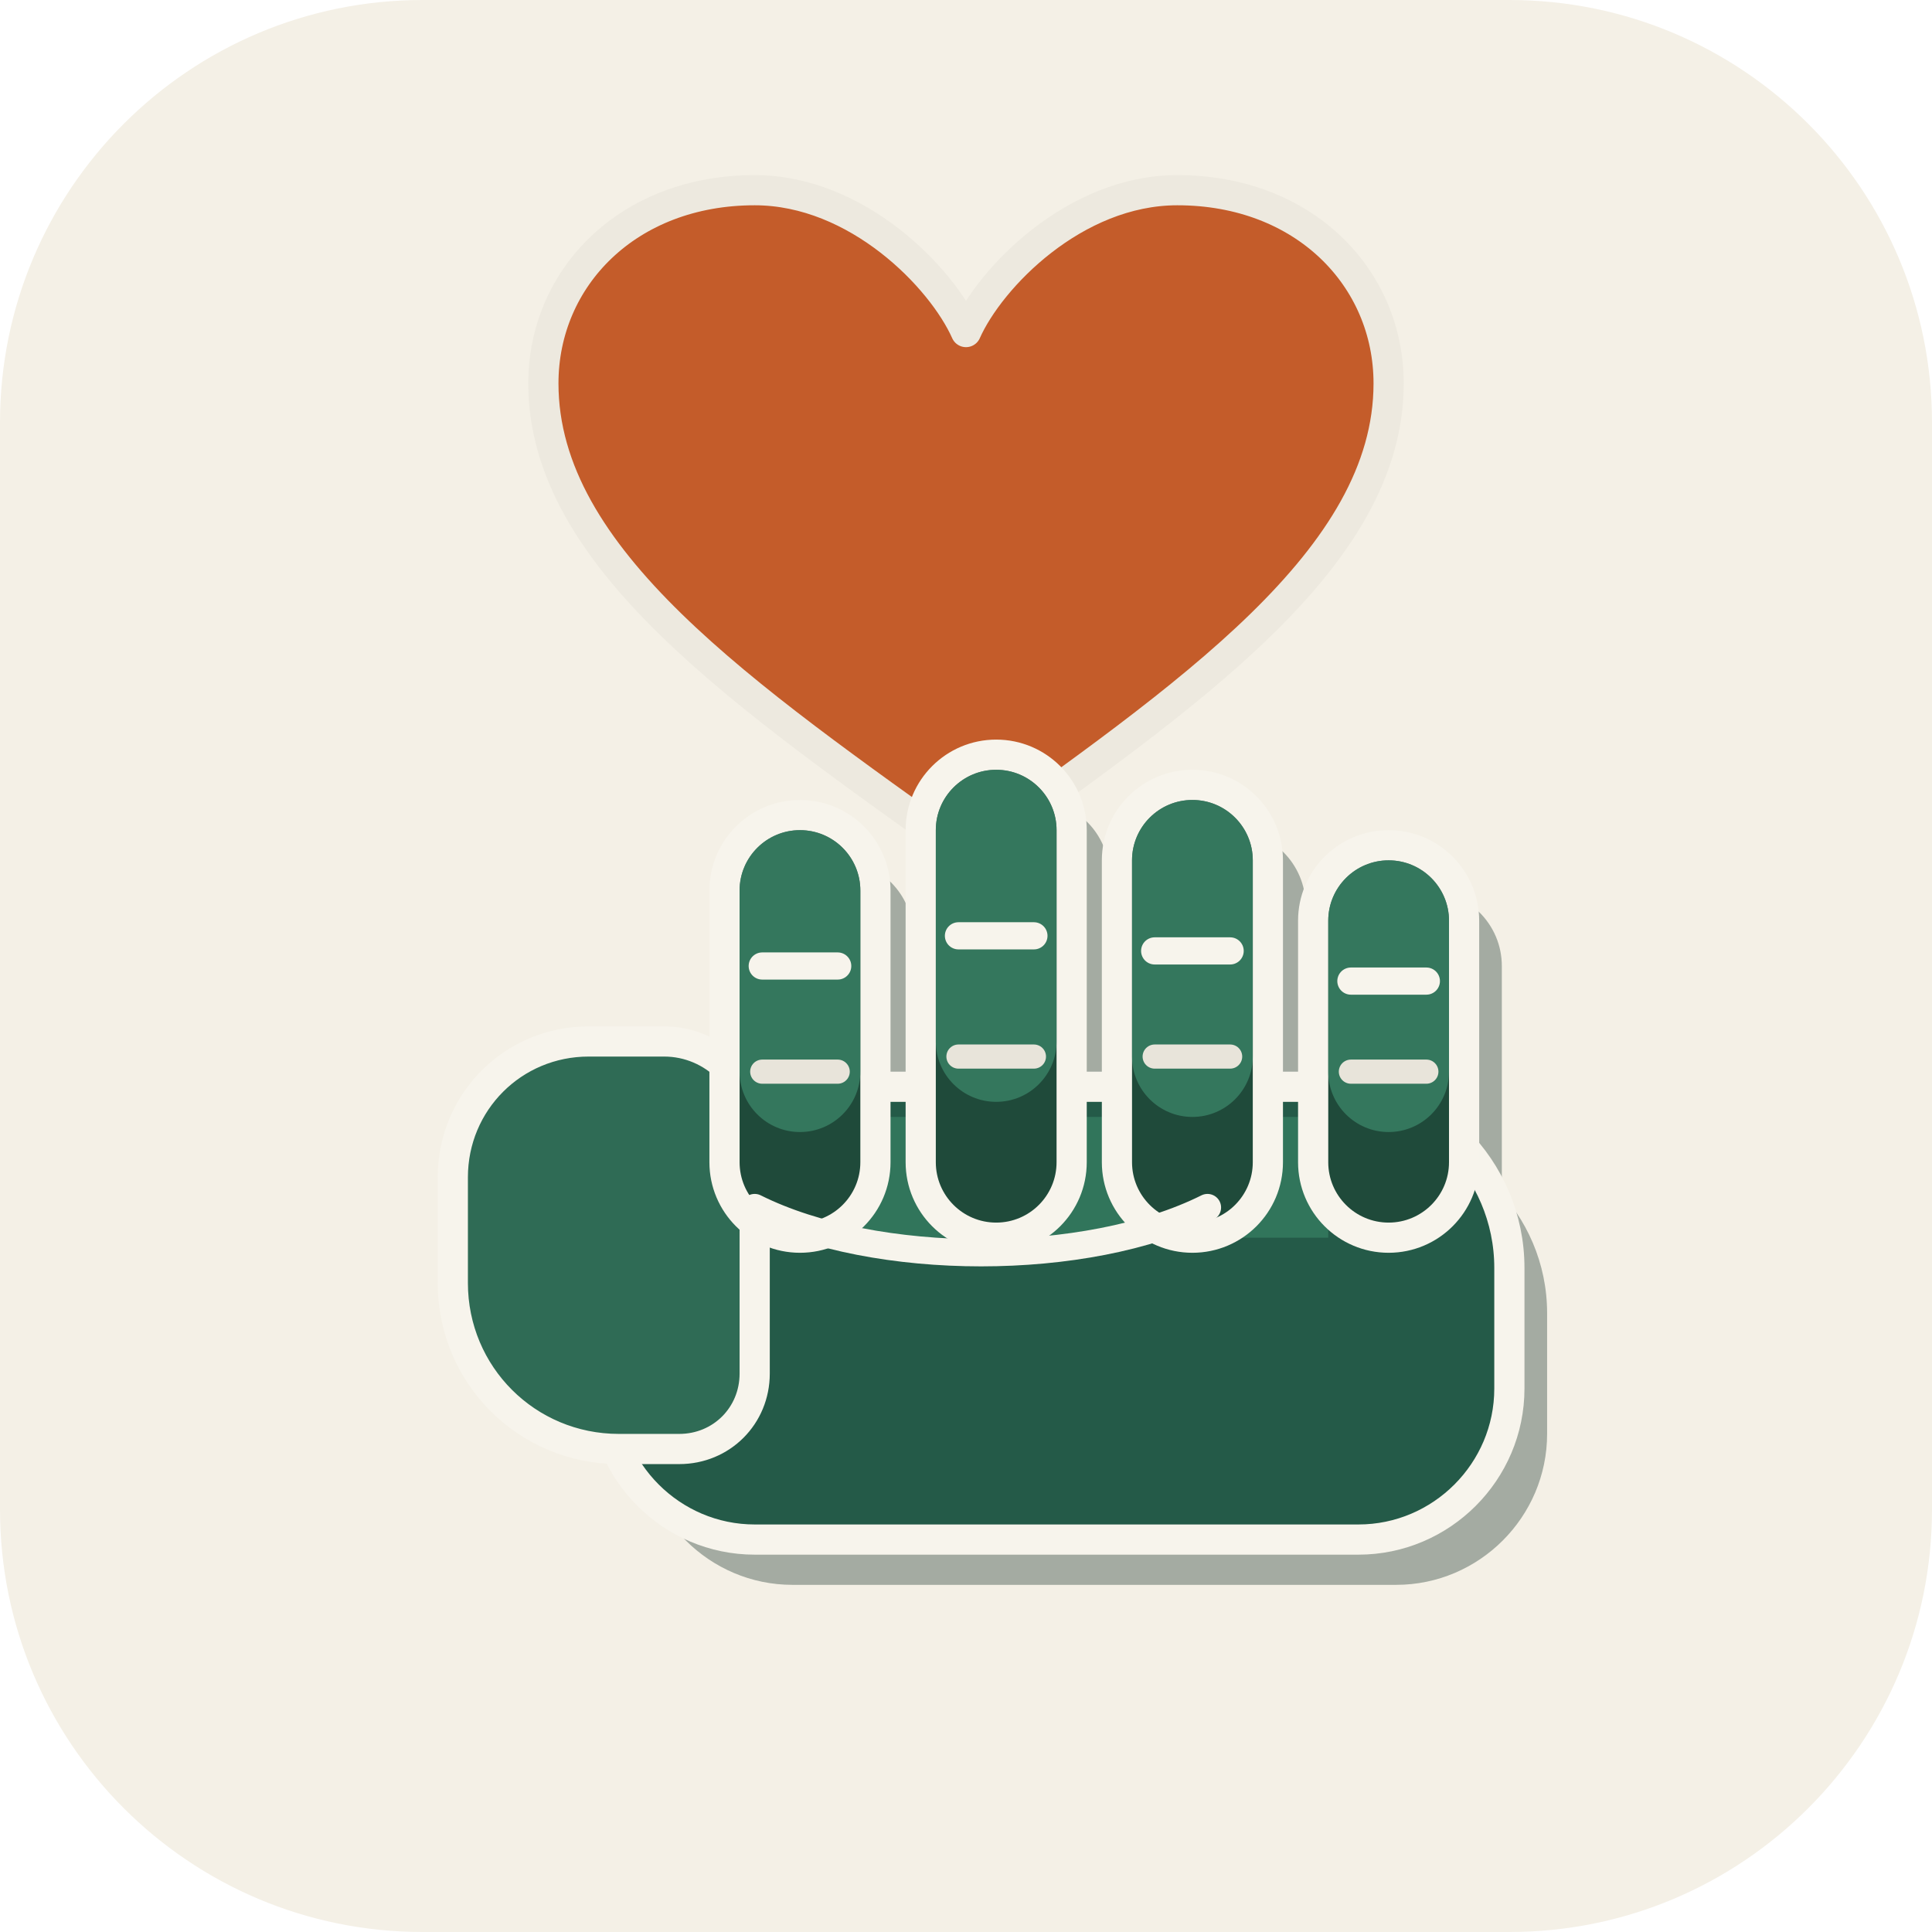
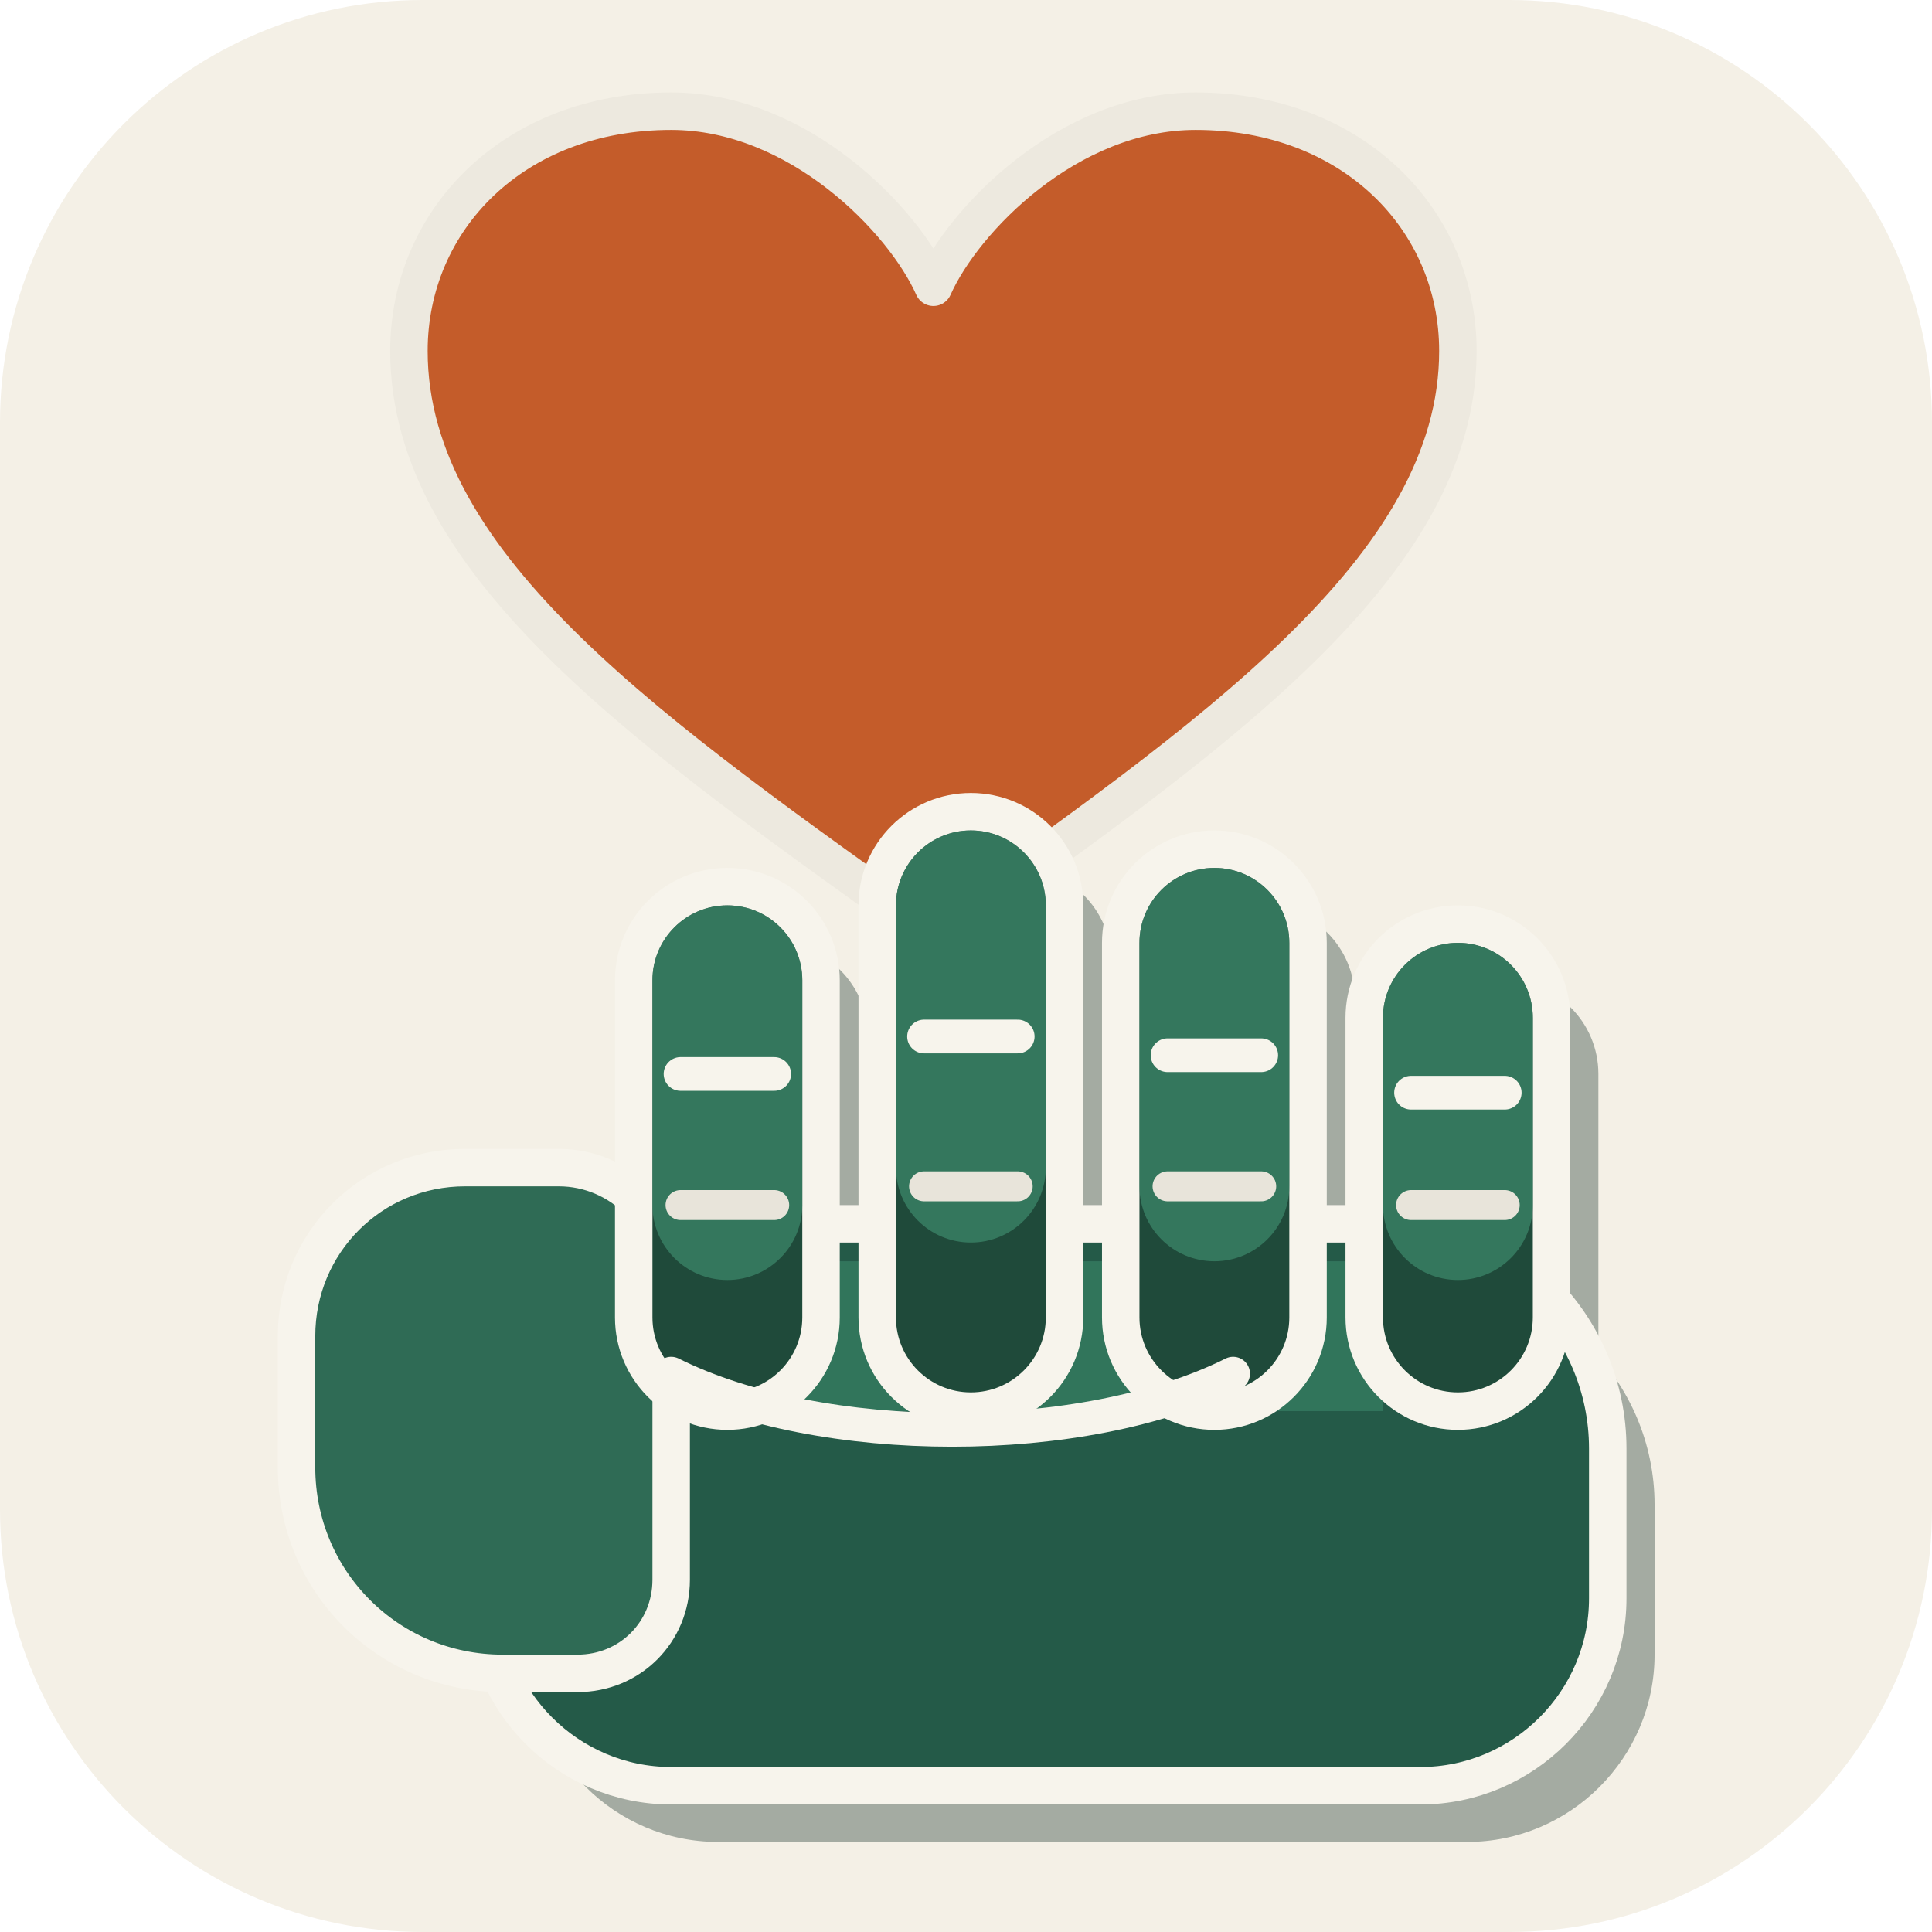
<svg xmlns="http://www.w3.org/2000/svg" viewBox="0 0 128 128" fill="none">
  <rect width="128" height="128" rx="28" fill="#F4F0E6" />
-   <path fill="#C45C2A" stroke="#EDE9DF" stroke-width="2" stroke-linejoin="round" d="M64 22c-1.6-3.6-7.2-9.4-14-9.4C41.6 12.6 36 18.4 36 25.4c0 11.6 13.2 20.6 28 31.2 14.8-10.6 28-19.6 28-31.2 0-7-5.6-12.8-14-12.8C71.2 12.6 65.6 18.4 64 22z" />
-   <g opacity="0.35" transform="translate(2.5 3)">
-     <path fill="#0D2A22" d="M40 84c0-6.6 5.4-12 12-12h36c6.6 0 12 5.4 12 12v8c0 5.5-4.5 10-10 10H50c-5.5 0-10-4.5-10-10v-8z" />
-     <rect x="48" y="54" width="10" height="28" rx="5" fill="#0D2A22" />
-     <rect x="61" y="50" width="10" height="32" rx="5" fill="#0D2A22" />
-     <rect x="74" y="52" width="10" height="30" rx="5" fill="#0D2A22" />
-     <rect x="87" y="56" width="10" height="26" rx="5" fill="#0D2A22" />
+   <g transform="translate(18.406 6) scale(1.241) translate(-29 -11.5)">
+     <path fill="#C45C2A" stroke="#EDE9DF" stroke-width="2" stroke-linejoin="round" d="M64 22c-1.6-3.6-7.2-9.4-14-9.4C41.6 12.6 36 18.4 36 25.4c0 11.6 13.2 20.6 28 31.2 14.8-10.6 28-19.6 28-31.2 0-7-5.6-12.8-14-12.8C71.2 12.6 65.6 18.4 64 22z" />
+     <g opacity="0.35" transform="translate(2.5 3)">
+       <path fill="#0D2A22" d="M40 84c0-6.6 5.4-12 12-12h36c6.6 0 12 5.4 12 12v8c0 5.5-4.5 10-10 10H50c-5.5 0-10-4.5-10-10v-8z" />
+       <rect x="48" y="54" width="10" height="28" rx="5" fill="#0D2A22" />
+       <rect x="61" y="50" width="10" height="32" rx="5" fill="#0D2A22" />
+       <rect x="74" y="52" width="10" height="30" rx="5" fill="#0D2A22" />
+       <rect x="87" y="56" width="10" height="26" rx="5" fill="#0D2A22" />
+     </g>
+     <path fill="#245A48" stroke="#F7F4EC" stroke-width="2" stroke-linejoin="round" d="M40 84c0-6.6 5.4-12 12-12h36c6.6 0 12 5.4 12 12v8c0 5.5-4.5 10-10 10H50c-5.5 0-10-4.5-10-10v-8z" />
+     <path fill="#3D8A6C" d="M48 74h40v8H48z" opacity="0.55" />
+     <path fill="#2F6B55" stroke="#F7F4EC" stroke-width="2" stroke-linejoin="round" d="M30 78c0-5 4-9 9-9h5c3.3 0 6 2.7 6 6v16c0 2.8-2.2 5-5 5h-4c-6.1 0-11-4.9-11-11V78z" />
+     <rect x="48" y="54" width="10" height="28" rx="5" fill="#1F4A3A" stroke="#F7F4EC" stroke-width="2" />
+     <rect x="49" y="55" width="8" height="20" rx="4" fill="#3D8A6C" opacity="0.7" />
+     <rect x="61" y="50" width="10" height="32" rx="5" fill="#1F4A3A" stroke="#F7F4EC" stroke-width="2" />
+     <rect x="62" y="51" width="8" height="22" rx="4" fill="#3D8A6C" opacity="0.7" />
+     <rect x="74" y="52" width="10" height="30" rx="5" fill="#1F4A3A" stroke="#F7F4EC" stroke-width="2" />
+     <rect x="75" y="53" width="8" height="21" rx="4" fill="#3D8A6C" opacity="0.7" />
+     <rect x="87" y="56" width="10" height="26" rx="5" fill="#1F4A3A" stroke="#F7F4EC" stroke-width="2" />
+     <rect x="88" y="57" width="8" height="18" rx="4" fill="#3D8A6C" opacity="0.7" />
+     <path stroke="#F7F4EC" stroke-width="1.8" stroke-linecap="round" d="M50.5 64h5M63.5 62h5M76.5 63h5M89.5 65h5" />
+     <path stroke="#E8E4DA" stroke-width="1.6" stroke-linecap="round" d="M50.5 71h5M63.5 70h5M76.5 70h5M89.5 71h5" />
+     <path stroke="#F7F4EC" stroke-width="1.8" stroke-linecap="round" d="M50 80c8 4 22 4 30 0" />
  </g>
-   <path fill="#245A48" stroke="#F7F4EC" stroke-width="2" stroke-linejoin="round" d="M40 84c0-6.6 5.4-12 12-12h36c6.6 0 12 5.4 12 12v8c0 5.5-4.5 10-10 10H50c-5.5 0-10-4.5-10-10v-8z" />
-   <path fill="#3D8A6C" d="M48 74h40v8H48z" opacity="0.55" />
-   <path fill="#2F6B55" stroke="#F7F4EC" stroke-width="2" stroke-linejoin="round" d="M30 78c0-5 4-9 9-9h5c3.3 0 6 2.7 6 6v16c0 2.8-2.2 5-5 5h-4c-6.1 0-11-4.9-11-11V78z" />
-   <rect x="48" y="54" width="10" height="28" rx="5" fill="#1F4A3A" stroke="#F7F4EC" stroke-width="2" />
-   <rect x="49" y="55" width="8" height="20" rx="4" fill="#3D8A6C" opacity="0.7" />
-   <rect x="61" y="50" width="10" height="32" rx="5" fill="#1F4A3A" stroke="#F7F4EC" stroke-width="2" />
-   <rect x="62" y="51" width="8" height="22" rx="4" fill="#3D8A6C" opacity="0.7" />
-   <rect x="74" y="52" width="10" height="30" rx="5" fill="#1F4A3A" stroke="#F7F4EC" stroke-width="2" />
-   <rect x="75" y="53" width="8" height="21" rx="4" fill="#3D8A6C" opacity="0.7" />
-   <rect x="87" y="56" width="10" height="26" rx="5" fill="#1F4A3A" stroke="#F7F4EC" stroke-width="2" />
-   <rect x="88" y="57" width="8" height="18" rx="4" fill="#3D8A6C" opacity="0.7" />
-   <path stroke="#F7F4EC" stroke-width="1.8" stroke-linecap="round" d="M50.5 64h5M63.5 62h5M76.5 63h5M89.5 65h5" />
-   <path stroke="#E8E4DA" stroke-width="1.6" stroke-linecap="round" d="M50.5 71h5M63.5 70h5M76.5 70h5M89.5 71h5" />
-   <path stroke="#F7F4EC" stroke-width="1.8" stroke-linecap="round" d="M50 80c8 4 22 4 30 0" />
</svg>
